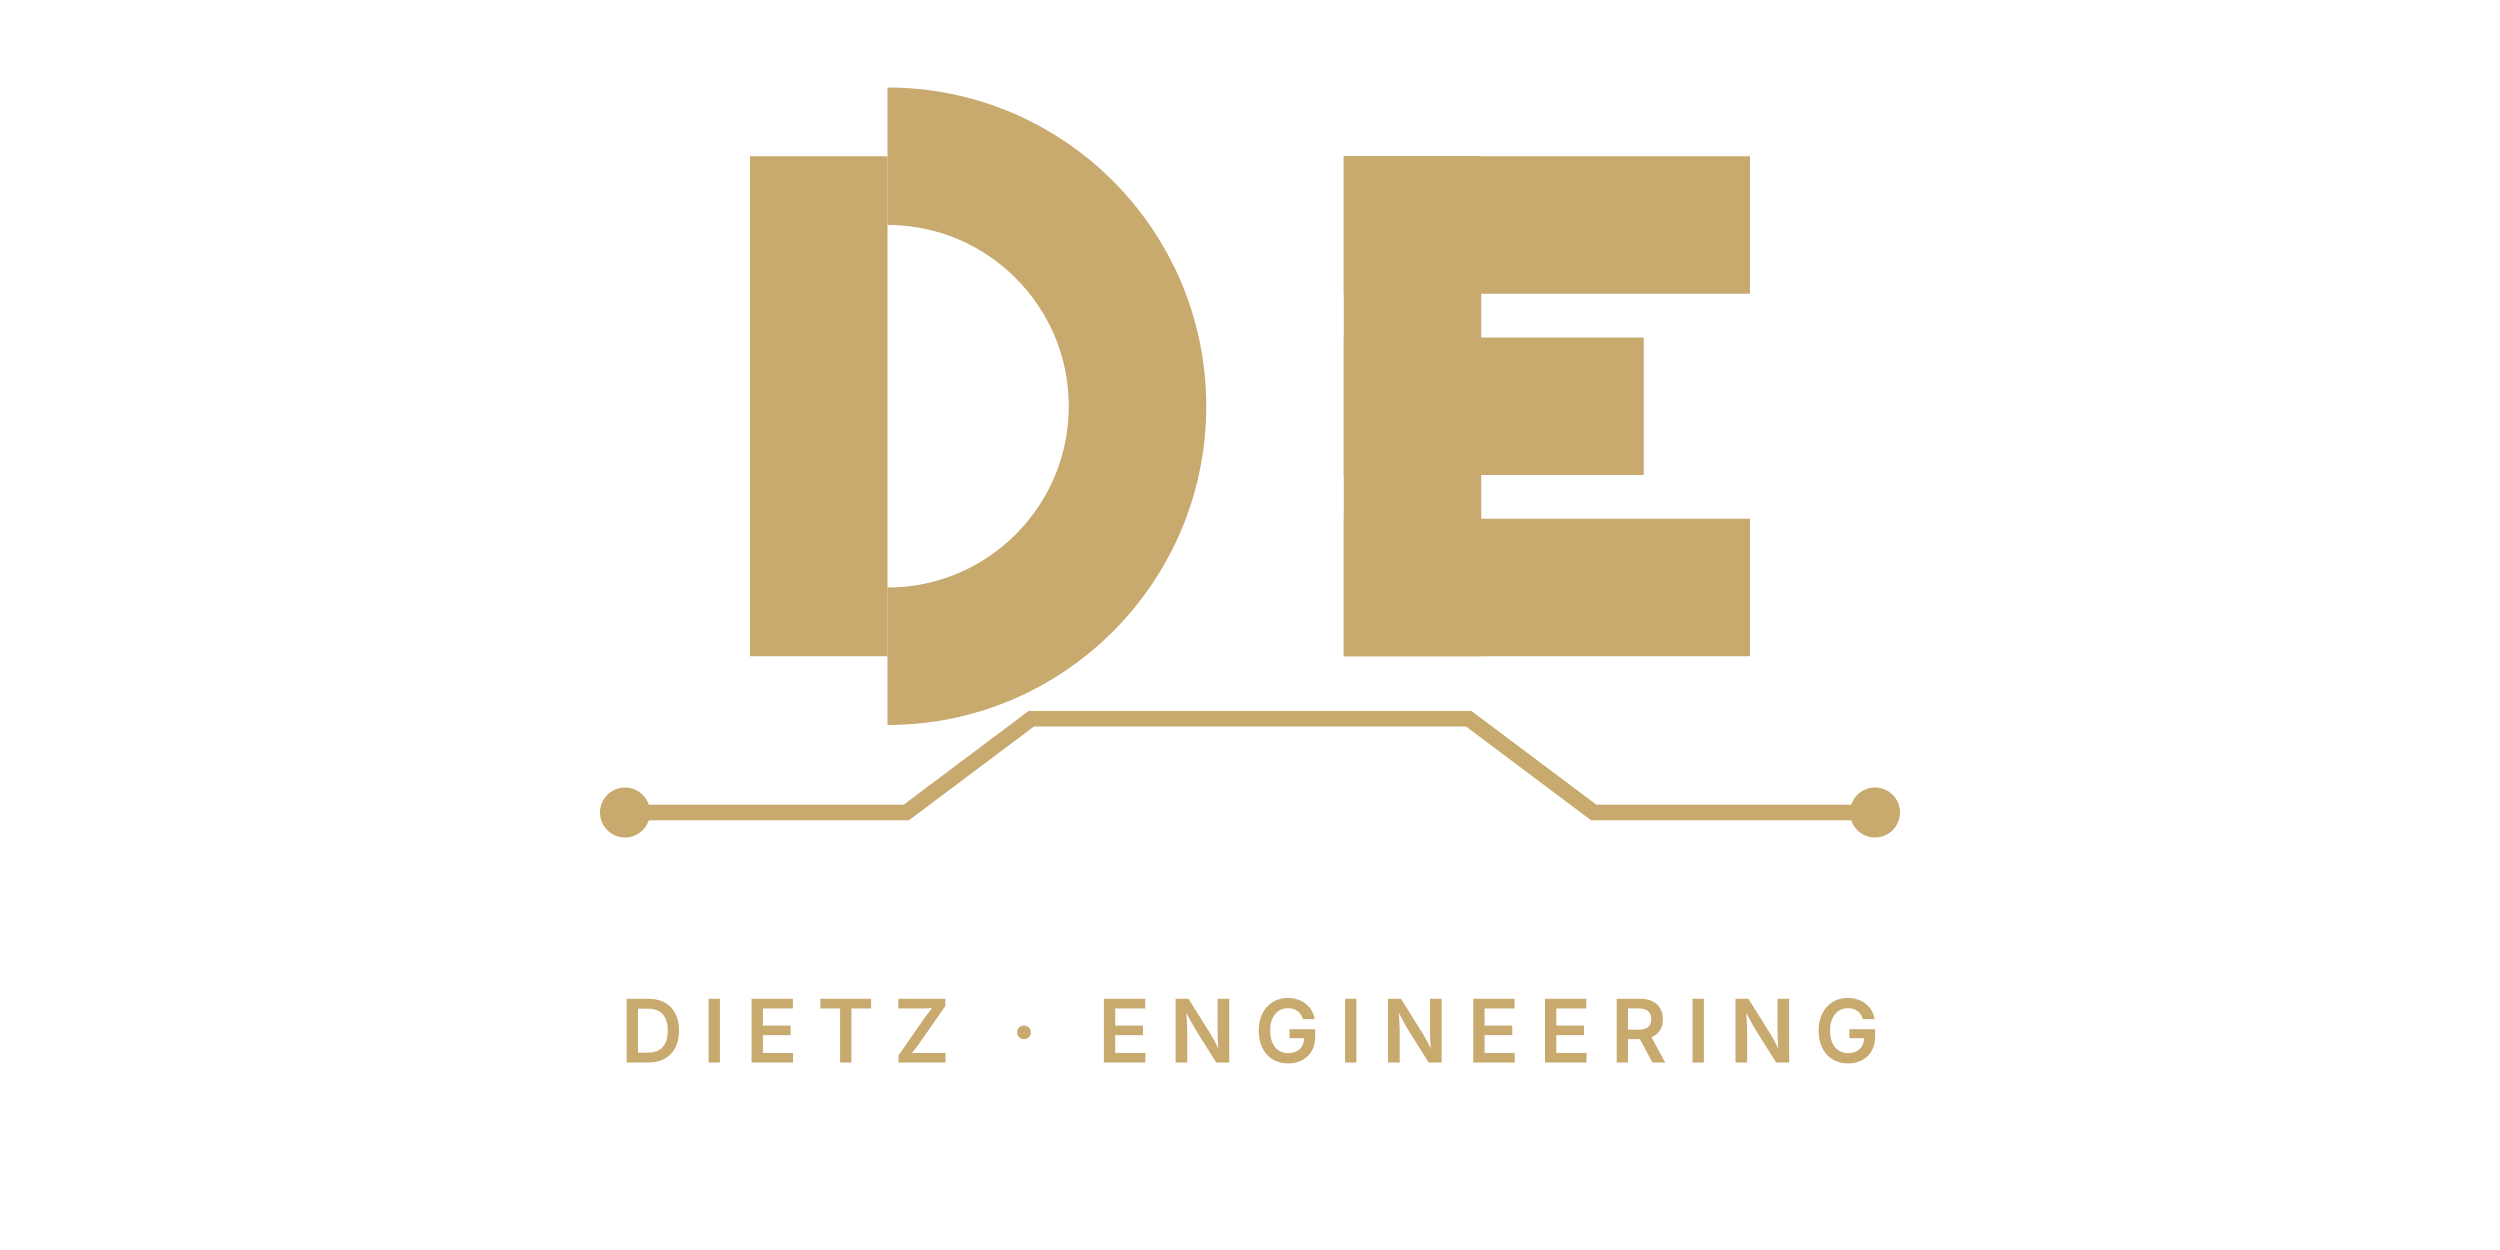
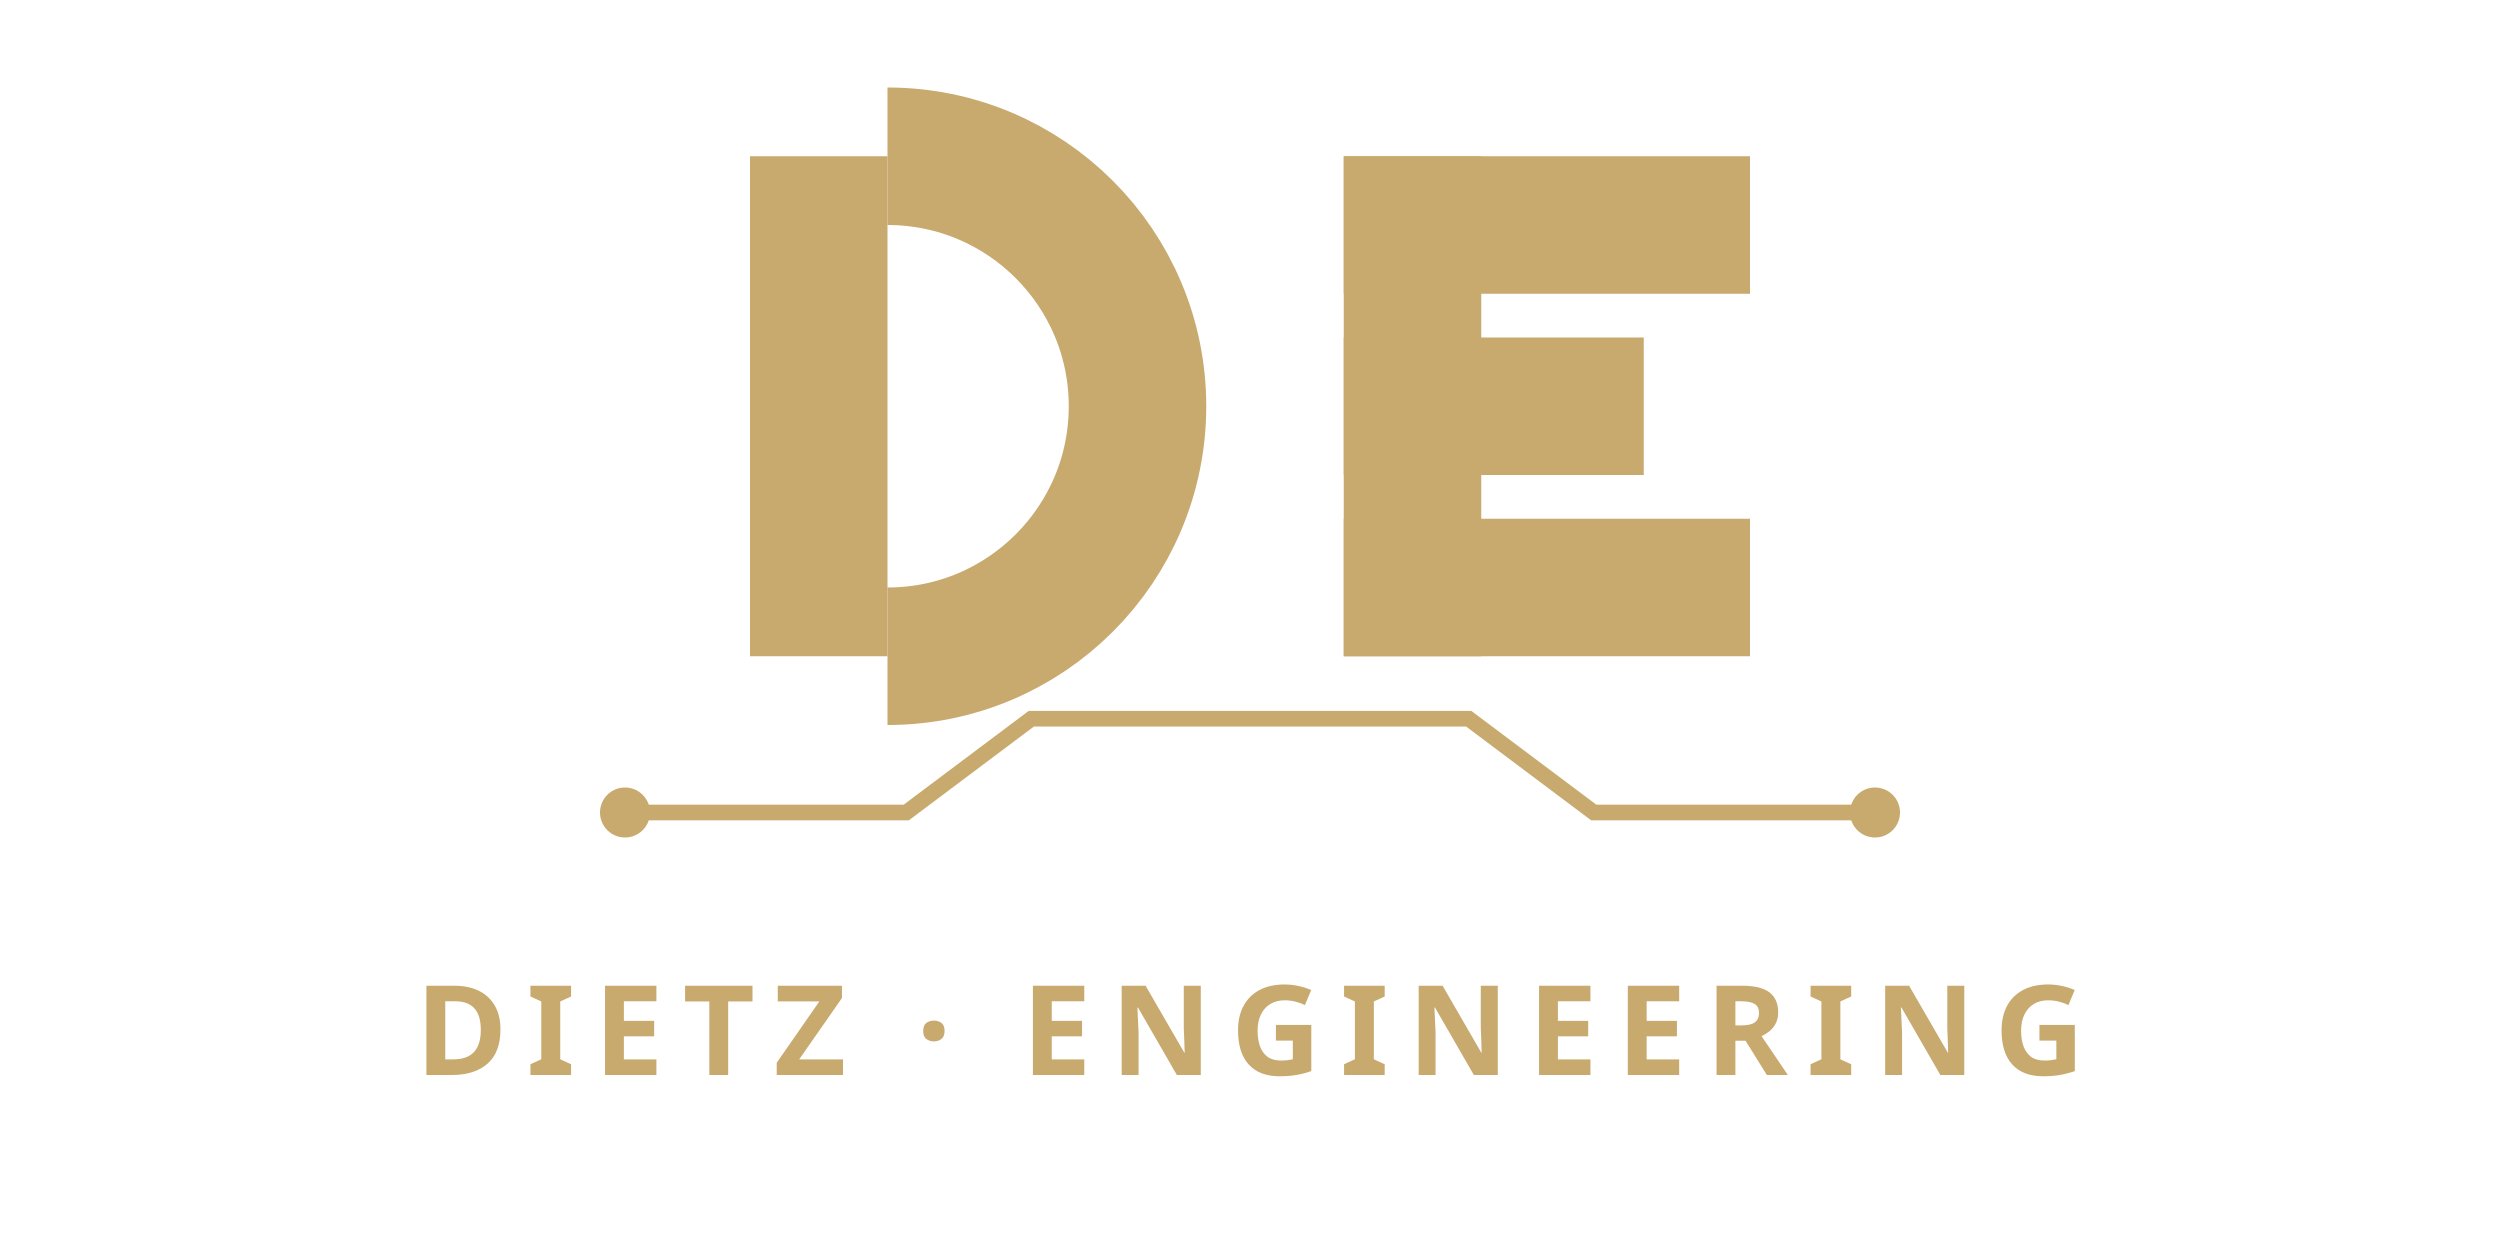
<svg xmlns="http://www.w3.org/2000/svg" viewBox="0 0 400 200" role="img" aria-labelledby="lockupTitle">
  <g transform="translate(120, 25)">
    <rect x="0" y="0" width="22" height="80" fill="#C8A96E" />
    <path d="M 22 0 A 40 40 0 0 1 22 80" fill="none" stroke="#C8A96E" stroke-width="22" />
    <g transform="translate(95, 0)" fill="#C8A96E">
      <rect x="0" y="0" width="22" height="80" />
      <rect x="0" y="0" width="65" height="22" />
      <rect x="0" y="29" width="48" height="22" />
      <rect x="0" y="58" width="65" height="22" />
    </g>
  </g>
  <path d="M 100 130 L 145 130 L 165 115 L 235 115 L 255 130 L 300 130" fill="none" stroke="#C8A96E" stroke-width="2.5" stroke-linecap="square" stroke-linejoin="miter" />
  <circle cx="100" cy="130" r="4" fill="#C8A96E" />
  <circle cx="300" cy="130" r="4" fill="#C8A96E" />
-   <text x="200" y="170" font-family="Inter, system-ui, sans-serif" font-weight="600" font-size="14" letter-spacing="3" fill="#C8A96E" text-anchor="middle">DIETZ · ENGINEERING</text>
+   <text x="200" y="172" font-family="Syne, system-ui, sans-serif" font-weight="700" font-size="20" letter-spacing="3" fill="#C8A96E" text-anchor="middle">DIETZ · ENGINEERING</text>
</svg>
